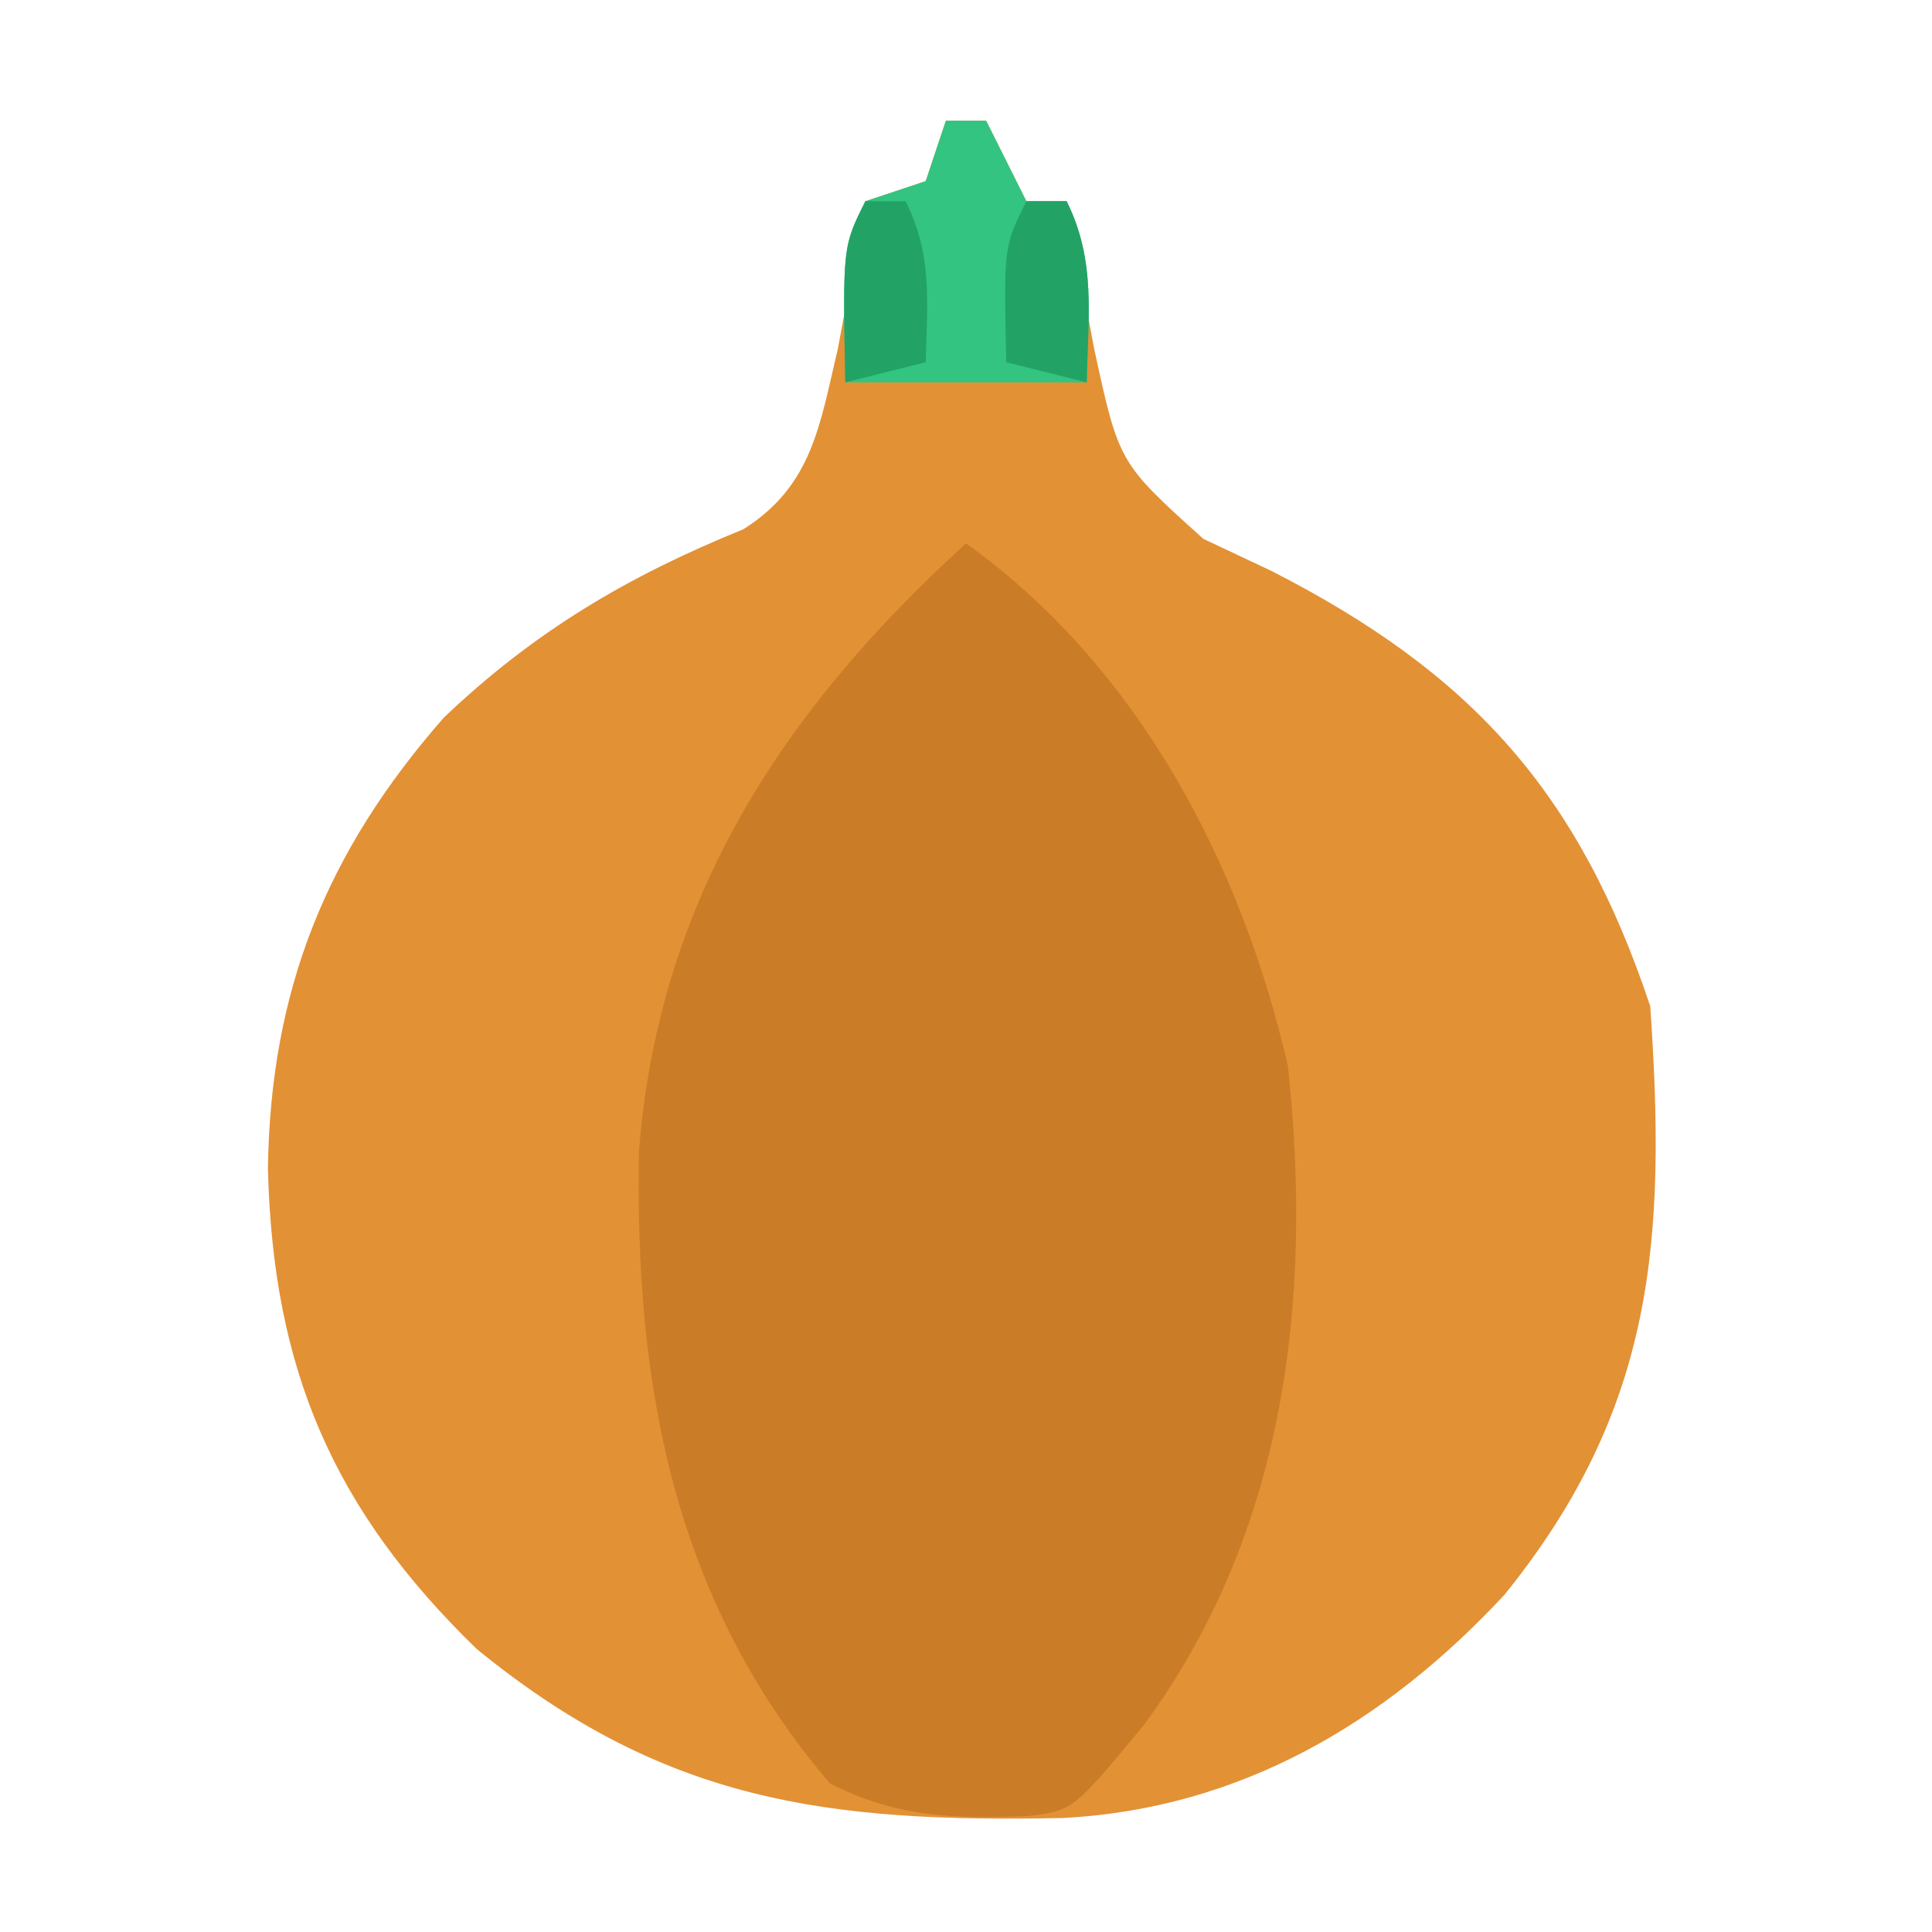
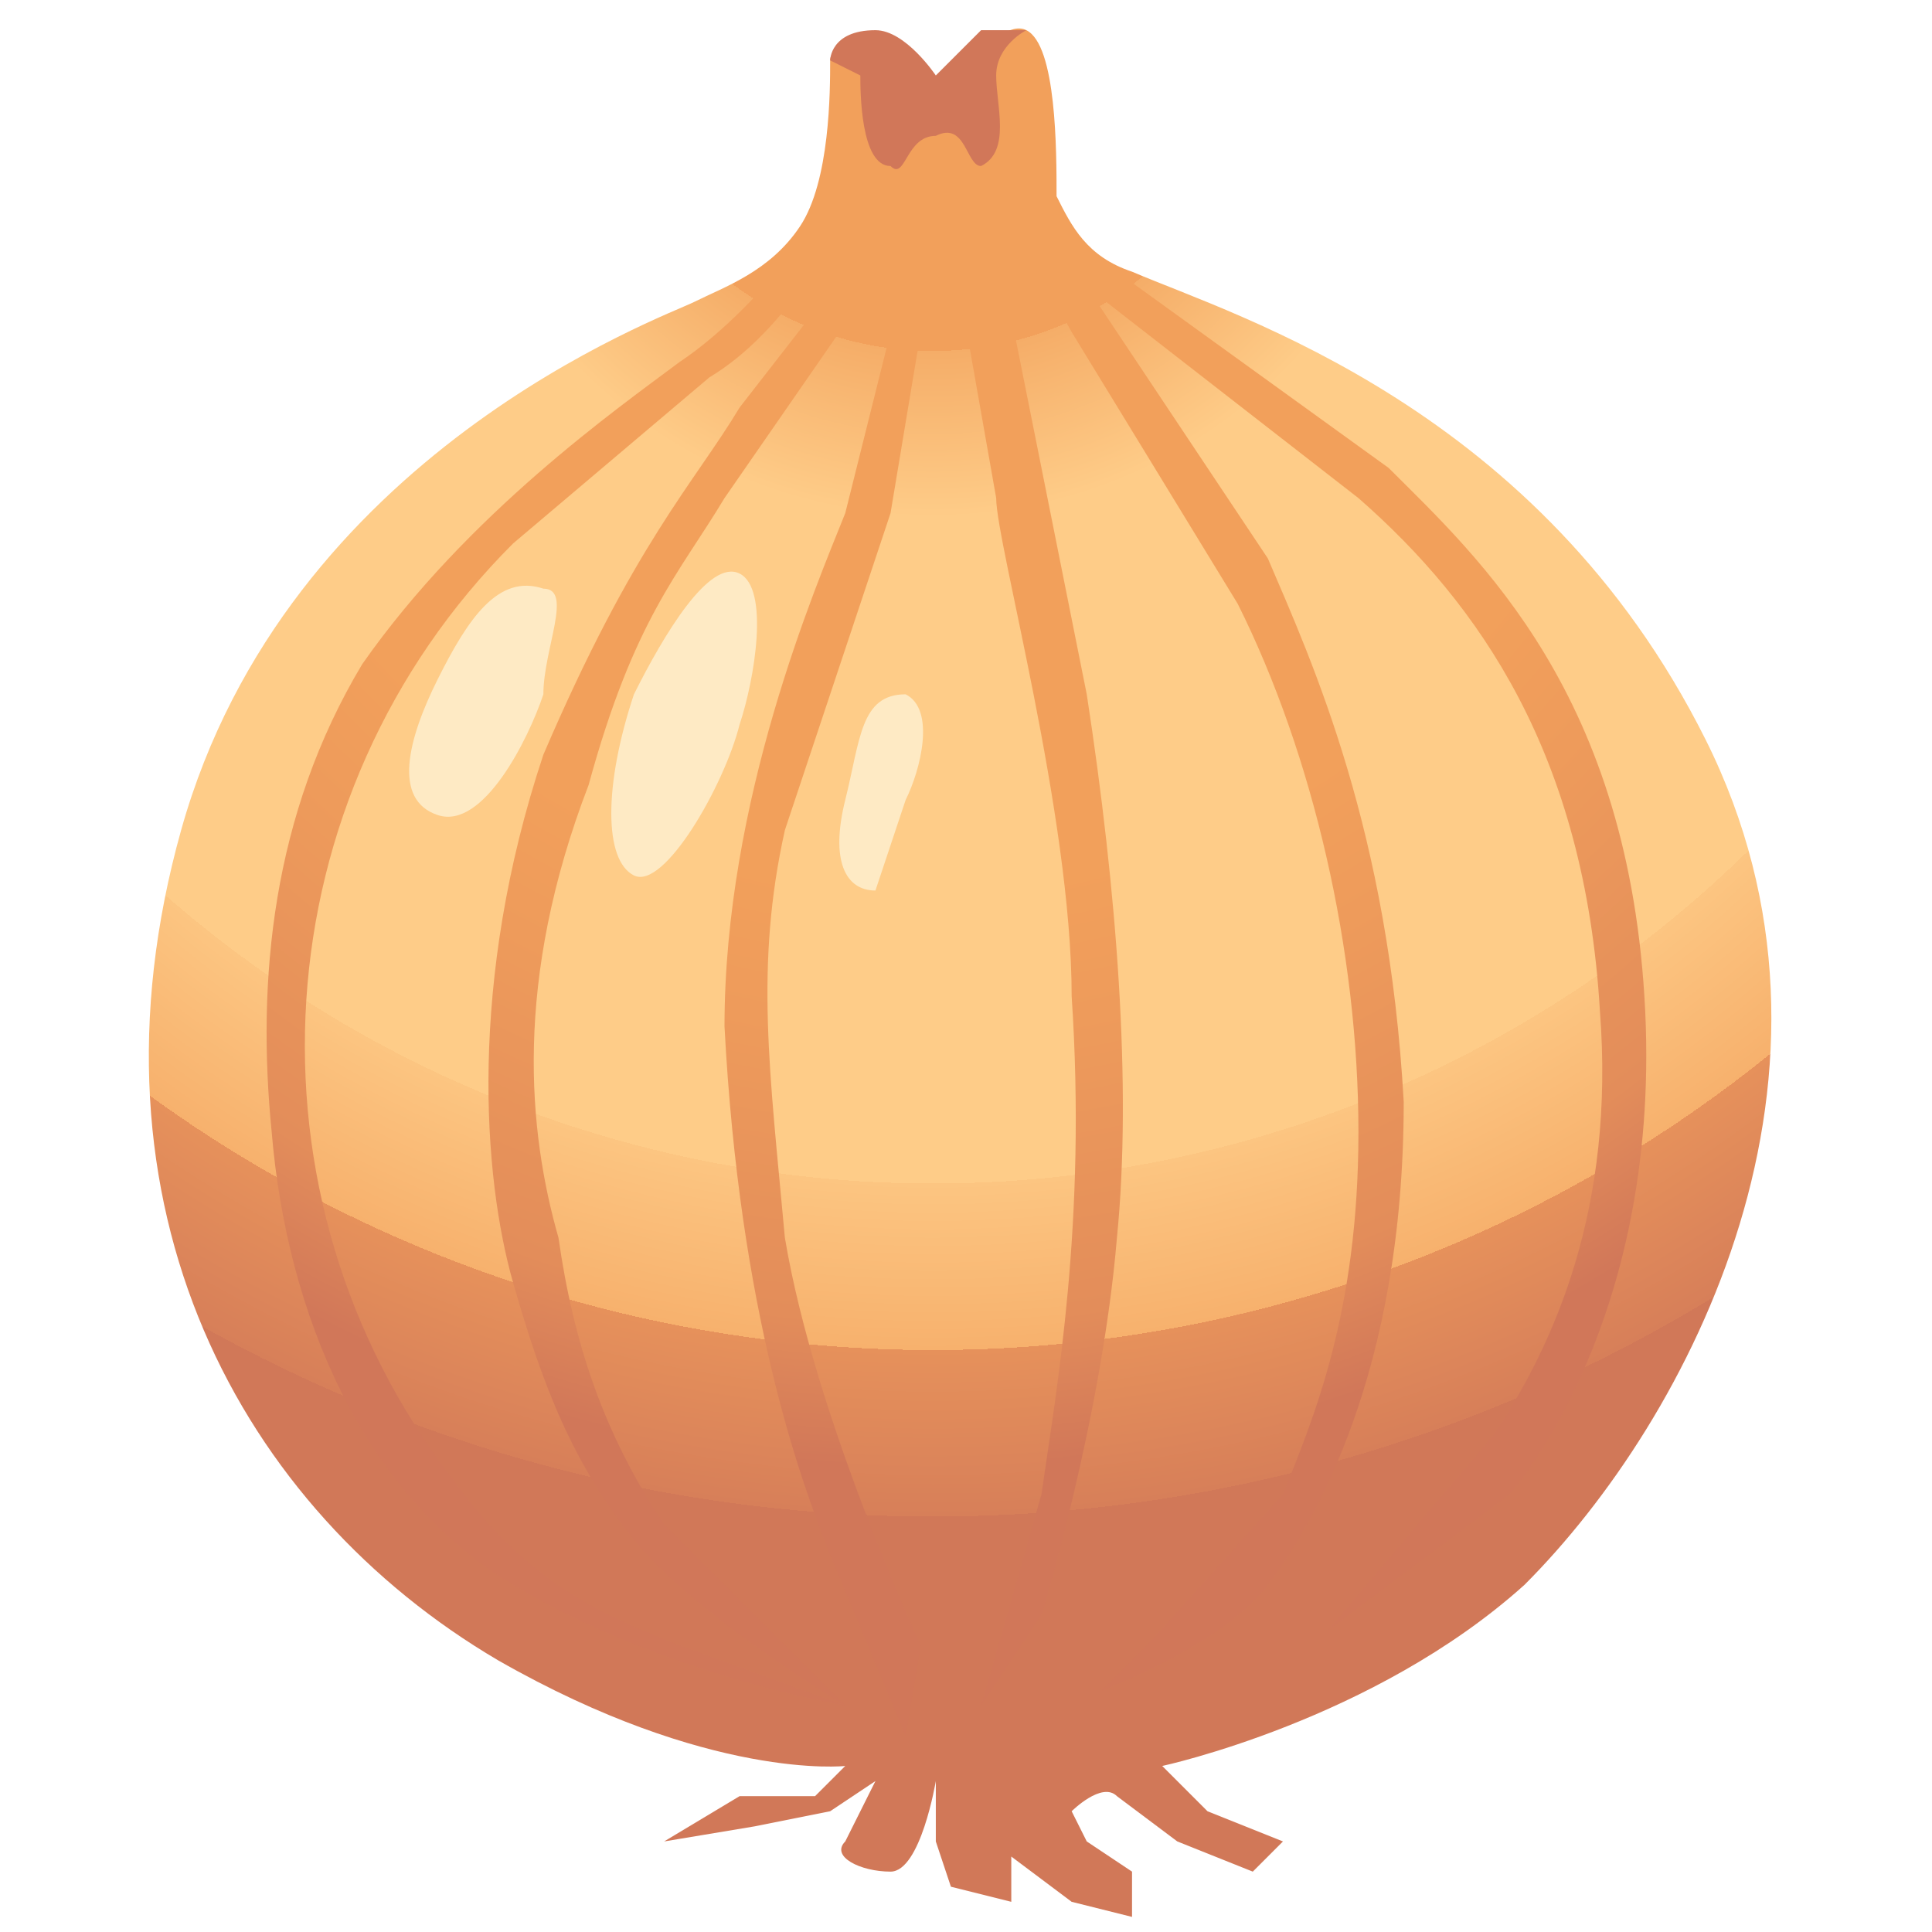
- <svg xmlns="http://www.w3.org/2000/svg" width="96" height="96">
-   <path d="M47 6h2l2 4h2l.367 2.012.508 2.675.492 2.637c1.23 5.674 1.23 5.674 5.426 9.45l3.395 1.601C73.168 33.475 78.463 39.39 82 50c.792 11.552.258 19.972-7.25 29.25-5.915 6.359-13.115 10.62-21.922 11.086-11.705.235-19.815-.78-29.14-8.398-7.143-6.93-10.13-13.913-10.375-23.876.124-8.864 2.907-15.75 8.738-22.402 4.485-4.278 9.15-7.036 14.883-9.36 3.43-2.159 3.804-5.193 4.699-8.976l.492-2.637.508-2.675L43 10l3-1 1-3z" fill="#E39135" />
-   <path d="M48 27c8.515 6.082 13.689 15.885 16 26 1.242 11.594-.127 23.17-7.188 32.75-3.493 4.21-3.493 4.21-5.703 4.488-3.788.12-6.427.103-9.859-1.613-7.778-9.074-9.717-19.793-9.5-31.418C32.728 44.667 38.9 35.287 48 27z" fill="#CB7C26" />
-   <path d="M47 6h2l2 4h2c1.478 2.957 1.06 5.742 1 9H42c-.125-6.75-.125-6.75 1-9l3-1 1-3z" fill="#32C480" />
-   <path d="M51 10h2c1.478 2.957 1.06 5.742 1 9l-4-1c-.125-5.75-.125-5.75 1-8zM43 10h2c1.354 2.709 1.065 5.01 1 8l-4 1c-.125-6.75-.125-6.75 1-9z" fill="#22A365" />
+ <svg xmlns="http://www.w3.org/2000/svg" width="800" height="800" viewBox="0 0 128 128">
+   <radialGradient id="b" cx="61.8" cy="1.2" r="110.3" gradientUnits="userSpaceOnUse">
+     <stop stop-color="#f2a05b" offset=".2" />
+     <stop stop-color="#f5ad68" offset=".2" />
+     <stop stop-color="#fecc88" offset=".3" />
+     <stop stop-color="#fecc88" offset=".7" />
+     <stop stop-color="#fcc581" offset=".7" />
+     <stop stop-color="#f7b16d" offset=".8" />
+     <stop stop-color="#f3a05c" offset=".8" />
+     <stop stop-color="#e6915b" offset=".8" />
+     <stop stop-color="#d77f59" offset=".9" />
+     <stop stop-color="#d17858" offset=".9" />
+   </radialGradient>
+   <path d="M62 7s-7-5-7-3 0 8-2 11-5 4-7 5-27 10-34 35 4 45 21 55c14 8 23 7 23 7l-2 2h-5l-5 3 6-1 5-1 3-2-2 4c-1 1 1 2 3 2s3-6 3-6v4l1 3 4 1v-3l4 3 4 1v-3l-3-2-1-2s2-2 3-1l4 3 5 2 2-2-5-2-3-3s14-3 24-12c11-11 23-34 12-56S82 21 75 18c-3-1-4-3-5-5 0-3 0-10-2-11s-6 5-6 5z" fill="url(#b)" />
+   <path d="m59 11c1 1 1-2 3-2 2-1 2 2 3 2 2-1 1-4 1-6s2-3 2-3h-3l-3 3s-2-3-4-3c-3 0-3 2-3 2l2 1c0 1 0 6 2 6z" fill="#d17759" />
+   <radialGradient id="a" cx="61.1" cy="10.4" r="96.5" gradientUnits="userSpaceOnUse">
+     <stop stop-color="#f2a05b" offset=".5" />
+     <stop stop-color="#ee9b5b" offset=".6" />
+     <stop stop-color="#e38d5a" offset=".8" />
+     <stop stop-color="#d17759" offset=".9" />
+   </radialGradient>
+   <path d="M66 33c0 3 5 21 5 33 1 15-1 26-2 33l-4 14 4-6s4-13 5-25c1-10 0-23-2-36l-5-25-1-8 5 9 11 18c5 10 8 23 8 35s-3 19-5 24l-9 10-3 3s8-3 11-7 9-14 9-32c-1-18-6-29-9-36L72 19l18 14c8 7 15 17 16 34 1 13-3 22-7 28l-11 13 12-9s10-11 9-32-11-30-17-36L74 18c-4-2-4-4-5-5l-1-2-11 1h-1s-5 8-11 12c-4 3-14 10-21 20-6 10-7 21-6 31 1 12 6 24 16 30s22 8 22 8l-11-4c-5-2-10-4-15-11a47 47 0 0 1 4-62l13-11c5-3 8-9 8-9s2-2 1 2l-7 9c-3 5-7 9-13 23-5 15-4 28-2 35s4 12 8 17 14 11 14 11l-12-12c-4-6-6-12-7-19-2-7-3-17 2-30 3-11 6-14 9-19l9-13 3-7-1 9-3 12c-2 5-8 19-8 34 1 19 5 30 7 35l5 12 1-6s-7-15-9-27c-1-11-2-18 0-27l7-21 2-12 2-6 3 17z" fill="url(#a)" />
+   <path d="m36 39c-3-1-5 2-7 6s-3 8 0 9 6-5 7-8c0-3 2-7 0-7zm6 7c-2 6-2 11 0 12s6-6 7-10c1-3 2-9 0-10s-5 4-7 8zm14 7c-1 4 0 6 2 6l2-6c1-2 2-6 0-7-3 0-3 3-4 7z" fill="#feeac4" />
</svg>
